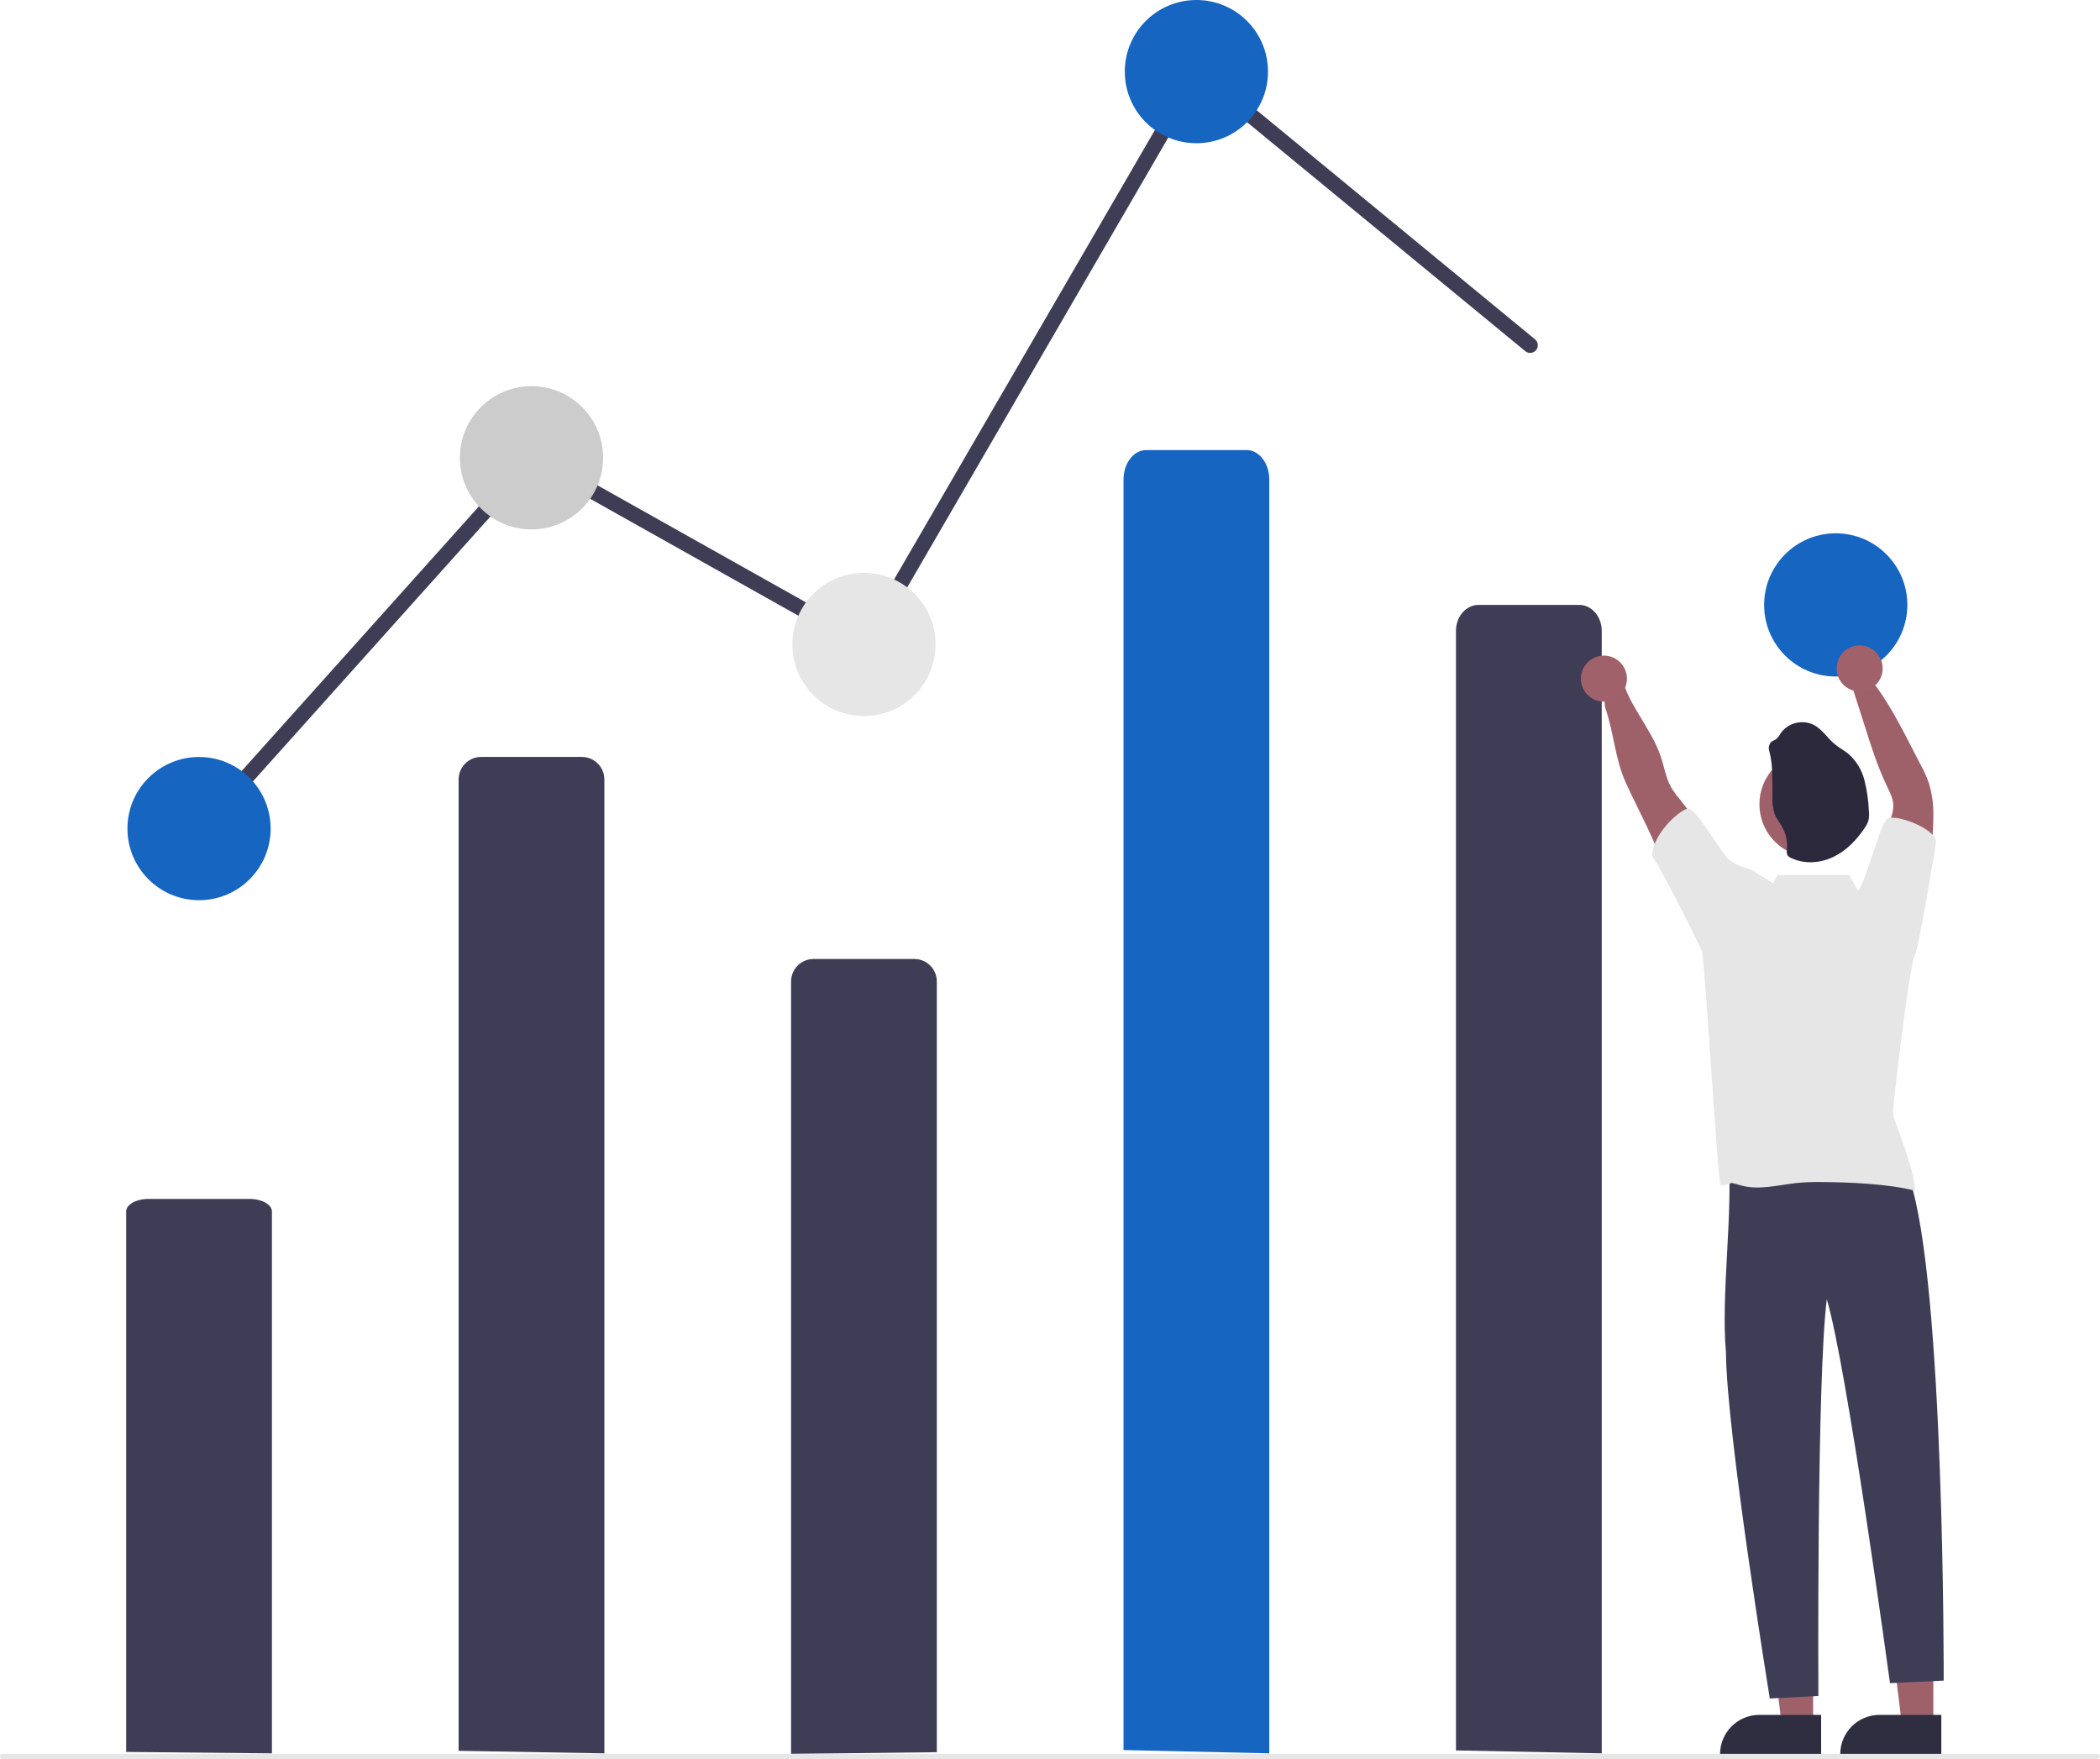
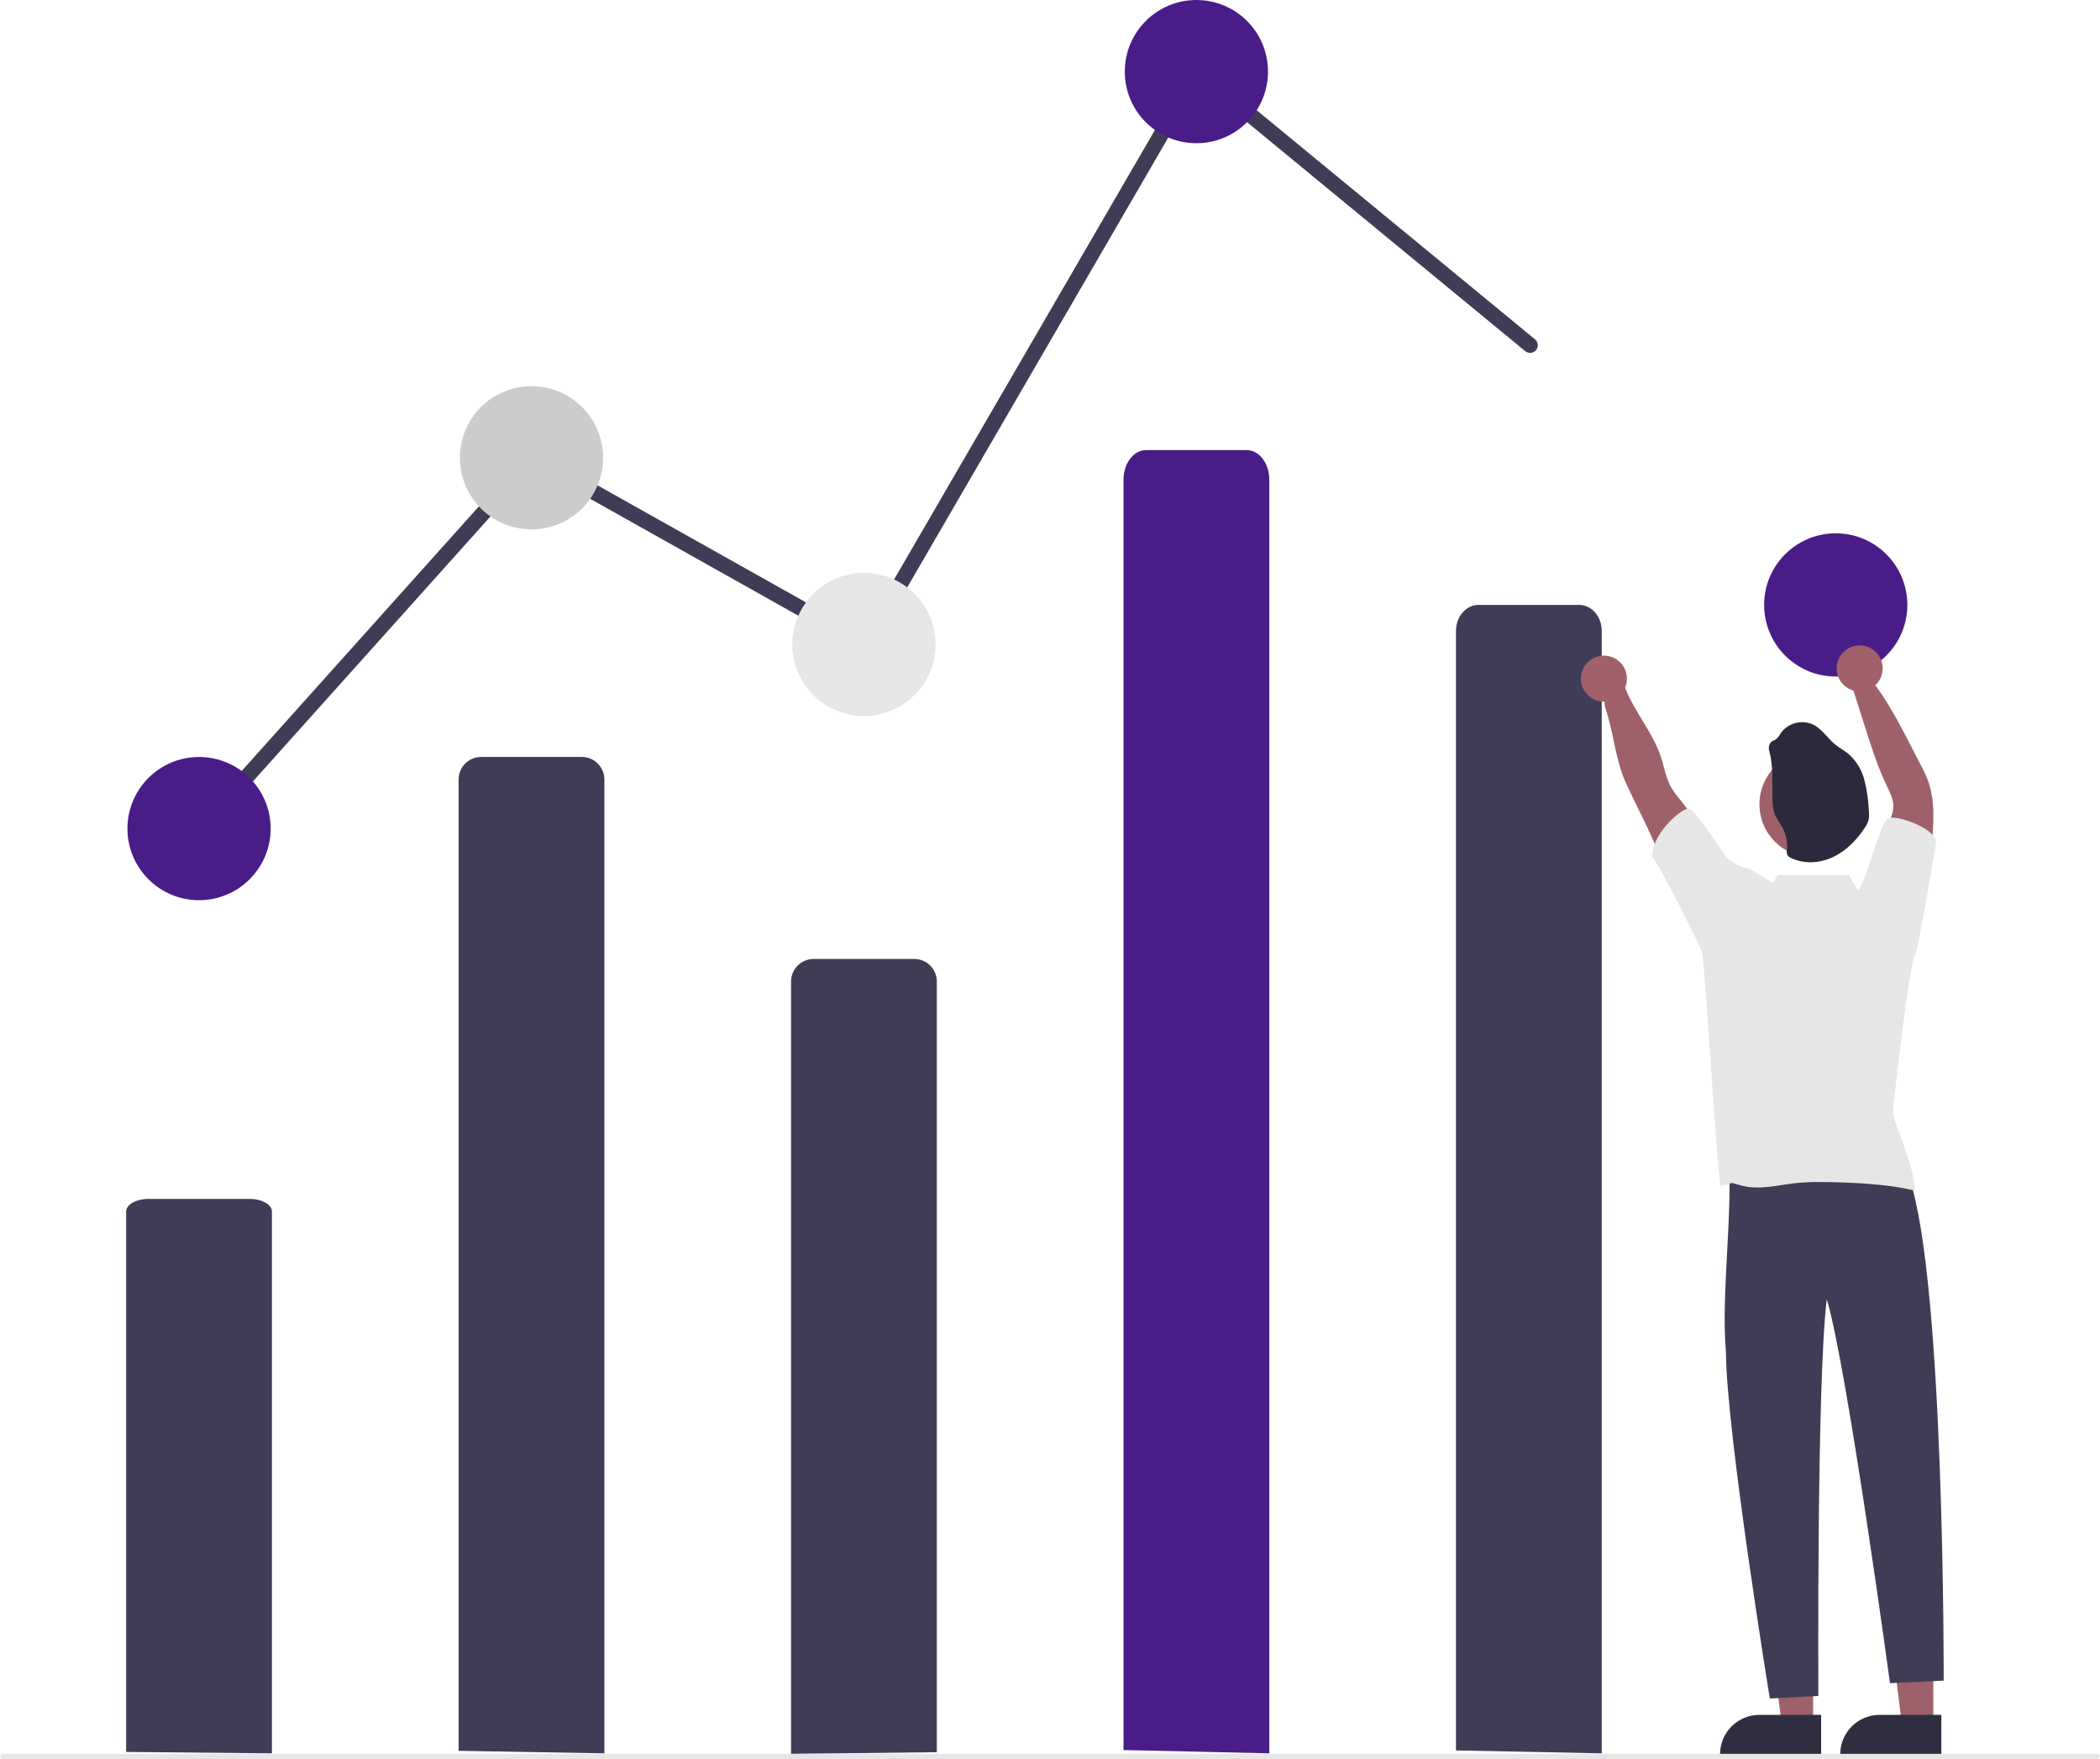
<svg xmlns="http://www.w3.org/2000/svg" data-name="Layer 1" width="821.168" height="687.802" viewBox="0 0 821.168 687.802">
  <polygon points="755.994 674.556 743.734 674.555 737.902 627.268 755.996 627.268 755.994 674.556" fill="#9e616a" />
  <path d="M948.537,792.539l-39.531-.001v-.5a15.387,15.387,0,0,1,15.386-15.386h.001l24.144.001Z" transform="translate(-189.416 -106.099)" fill="#2f2e41" />
  <polygon points="708.994 674.556 696.734 674.555 690.902 627.268 708.996 627.268 708.994 674.556" fill="#9e616a" />
  <path d="M901.537,792.539l-39.531-.001v-.5a15.387,15.387,0,0,1,15.386-15.386h.001l24.144.001Z" transform="translate(-189.416 -106.099)" fill="#2f2e41" />
  <path id="ae5c11dc-7e77-468a-a39f-cc8da6ee1565-524" data-name="Path 1495" d="M368.748,790.71V410.9a8.82,8.82,0,0,1,8.82-8.82h39.36a8.82,8.82,0,0,1,8.82,8.82h0V791.7Z" transform="translate(-189.416 -106.099)" fill="#3f3d56" />
  <path id="bc696f83-47b6-45c9-967f-bb64f1f3bee5-525" data-name="Path 1496" d="M498.748,791.9v-302a8.82,8.82,0,0,1,8.82-8.82h39.36a8.82,8.82,0,0,1,8.82,8.82h0V791.25Z" transform="translate(-189.416 -106.099)" fill="#3f3d56" />
  <path d="M267.747,433.099a3,3,0,0,1-2.233-5.002l131.605-146.791L526.638,354.035,656.927,129.537,789.655,238.782a3,3,0,1,1-3.813,4.633L658.569,138.66,528.858,362.163,398.376,288.892,269.982,432.101A2.991,2.991,0,0,1,267.747,433.099Z" transform="translate(-189.416 -106.099)" fill="#3f3d56" />
-   <circle id="a1f8771a-4bf9-4603-9747-6ae739e4ad47" data-name="Ellipse 300" cx="77.832" cy="324" r="28" fill="#1665c0" />
+   <circle id="a1f8771a-4bf9-4603-9747-6ae739e4ad47" data-name="Ellipse 300" cx="77.832" cy="324" r="28" fill="#491d88" />
  <circle id="ffdbdf53-78c2-412f-9ede-372406e5d245" data-name="Ellipse 301" cx="207.832" cy="179" r="28" fill="#ccc" />
  <circle id="b7cff929-f00d-4f86-944c-e500b6ceb6ad" data-name="Ellipse 302" cx="337.832" cy="252" r="28" fill="#e6e6e6" />
-   <circle id="eabc0b76-6faa-4fa0-934c-daff28b491dd" data-name="Ellipse 303" cx="467.832" cy="28" r="28" fill="#1665c0" />
-   <circle id="a7ca0488-8ee6-49e2-b245-2872b84c042e" data-name="Ellipse 304" cx="717.832" cy="236.535" r="28" fill="#1665c0" />
+   <circle id="eabc0b76-6faa-4fa0-934c-daff28b491dd" data-name="Ellipse 303" cx="467.832" cy="28" r="28" fill="#491d88" />
+   <circle id="a7ca0488-8ee6-49e2-b245-2872b84c042e" data-name="Ellipse 304" cx="717.832" cy="236.535" r="28" fill="#491d88" />
  <path id="b579ef19-595a-43de-9b6d-0ead8268ca48-526" data-name="Path 1507" d="M897.348,560.755c10.48,1.262,37.279-8.298,38.731,6.246,13.794,40.605,13.384,196.256,13.384,196.256l-21,1S911.683,640.583,903.748,614.125c-3.982,32.159-3.284,155.133-3.284,155.133l-19,1s-17.043-104.717-17.14-135.453c-2.071-22.514,3.009-55.876.835-77.64a83.218,83.218,0,0,0,32.19,3.59Z" transform="translate(-189.416 -106.099)" fill="#3f3d56" />
  <path id="b3465432-03e0-48eb-8016-b04aa244e72c-527" data-name="Path 1513" d="M758.748,790.554V352.8c0-5.614,3.949-10.166,8.82-10.166h39.36c4.871,0,8.82,4.551,8.82,10.166V791.7Z" transform="translate(-189.416 -106.099)" fill="#3f3d56" />
  <path id="ac7870c5-efcc-4c4b-b17f-07e0bff4d096-528" data-name="Path 1508" d="M861.698,442.955a130.657,130.657,0,0,0-15.31-24.17,38.322,38.322,0,0,1-3.4-4.64c-2.15-3.73-2.79-8.11-4.15-12.19-3.8-11.44-13.28-20.63-15.59-32.46-.84-4.3-7.936,8.198-6.07,13.53,3.33,9.65,3.76,19.87,8,29.19s9.22,18.26,12.88,27.79c2.08,5.41,3.74,11,6.79,16s7.81,9.19,13.56,9.94a33.45,33.45,0,0,1,1.63-10.68C861.288,451.325,863.508,446.685,861.698,442.955Z" transform="translate(-189.416 -106.099)" fill="#9e616a" />
  <path id="be4b35b3-6955-40b7-9549-45fdba6a2930-529" data-name="Path 1509" d="M924.608,449.435a55.259,55.259,0,0,1,3.25-20.78c.92-2.55,2-5.14,1.91-7.85-.13-2.52-1.33-4.83-2.42-7.11-3.76-7.85-6.4-16.17-9-24.47l-5-15.65c-1.63-1.195,7.89-1.61,9.92,1.2,6.64,9.22,11.67,19.81,16.93,29.88a50.577,50.577,0,0,1,3.42,7.49,41.186,41.186,0,0,1,1.8,12.94c0,8.19-1.08,16.35-2.2,24.47-.71,5.09-1.64,10.63-5.49,14C933.728,458.435,929.708,453.435,924.608,449.435Z" transform="translate(-189.416 -106.099)" fill="#9e616a" />
  <circle id="a7d383a2-21d6-4551-be8a-8c82a5e576cb" data-name="Ellipse 307" cx="708.752" cy="314.484" r="20.75" fill="#9e616a" />
  <path id="fb091cb1-8ad4-4d57-b74d-c940c723d6bf-530" data-name="Path 1512" d="M881.3,399.881a3.602,3.602,0,0,1,.76-3.723c.518-.408,1.206-.561,1.762-.95a7.602,7.602,0,0,0,1.9-2.403,10.315,10.315,0,0,1,12.909-3.277c3.429,1.795,5.5,5.389,8.549,7.808,1.548,1.254,3.344,2.184,4.902,3.438a20.146,20.146,0,0,1,6.355,10.278,58.31,58.31,0,0,1,1.762,12.125,10.905,10.905,0,0,1-.142,3.686,10.317,10.317,0,0,1-1.396,2.85c-3.135,4.749-7.266,9.062-12.444,11.513s-11.475,2.85-16.581.285a2.85,2.85,0,0,1-1.273-1.017,3.658,3.658,0,0,1-.199-2.194,15.018,15.018,0,0,0-1.653-8.406c-.95-1.9-2.375-3.534-3.135-5.5a19.16,19.16,0,0,1-.893-6.82C882.392,411.593,882.798,405.638,881.3,399.881Z" transform="translate(-189.416 -106.099)" fill="#2d293d" />
  <path id="ef6ae9ea-be37-4bc6-b1be-067860dc7e9d-531" data-name="Path 1514" d="M238.747,791.149V579.808c0-2.71,3.949-4.908,8.82-4.908h39.36c4.871,0,8.82,2.2,8.82,4.908V791.7Z" transform="translate(-189.416 -106.099)" fill="#3f3d56" />
  <path id="b4c810f7-8361-4f56-9780-d97c96bbbba4-532" data-name="Path 944" d="M1009.585,793.901H190.416a1,1,0,1,1,0-2h819.168a1,1,0,0,1,0,2Z" transform="translate(-189.416 -106.099)" fill="#e6e6e6" />
-   <path id="b32730d1-ac43-40b1-a176-73e18bf362e5-533" data-name="Path 1515" d="M628.747,790.405V293.635c0-6.371,3.949-11.536,8.82-11.536h39.36c4.871,0,8.82,5.165,8.82,11.536V791.7Z" transform="translate(-189.416 -106.099)" fill="#1665c0" />
+   <path id="b32730d1-ac43-40b1-a176-73e18bf362e5-533" data-name="Path 1515" d="M628.747,790.405V293.635c0-6.371,3.949-11.536,8.82-11.536h39.36c4.871,0,8.82,5.165,8.82,11.536V791.7Z" transform="translate(-189.416 -106.099)" fill="#491d88" />
  <circle cx="627.182" cy="265.366" r="9" fill="#a0616a" />
  <circle cx="727.182" cy="261.366" r="9" fill="#a0616a" />
  <path d="M938.468,478.875c.878-.804,8.038-42.674,7.996-43.617-.111-5.158-15.85-11.05-19-9-2.972,1.934-8.147,24.124-11.477,28.165l-3.523-6.165h-28l-1.697,3.152c-3.674-2.213-6.979-4.254-8.158-4.929a5.3,5.3,0,0,0-1.311-.645,20.311,20.311,0,0,1-8-3.76c-2.3-1.77-12.974-20.307-15.834-19.817-3.23.54-14.125,9.96-14,19,1.372-.029,19.214,35.648,19.464,36.977,1.37,5.62,5.894,87.58,7.354,91.4,6.726-.65,1.416-1.81,7.926,0,7.01,1.95,14.41-.16,21.64-.94a83.114,83.114,0,0,1,9.06-.4c11,.05,26.7.66,37.35,3.39.06-6.98-6.07-22.08-8.34-28.67a19.248,19.248,0,0,1,.03-5.94C930.238,534.665,936.094,481.54,938.468,478.875Z" transform="translate(-189.416 -106.099)" fill="#e6e6e6" />
</svg>
